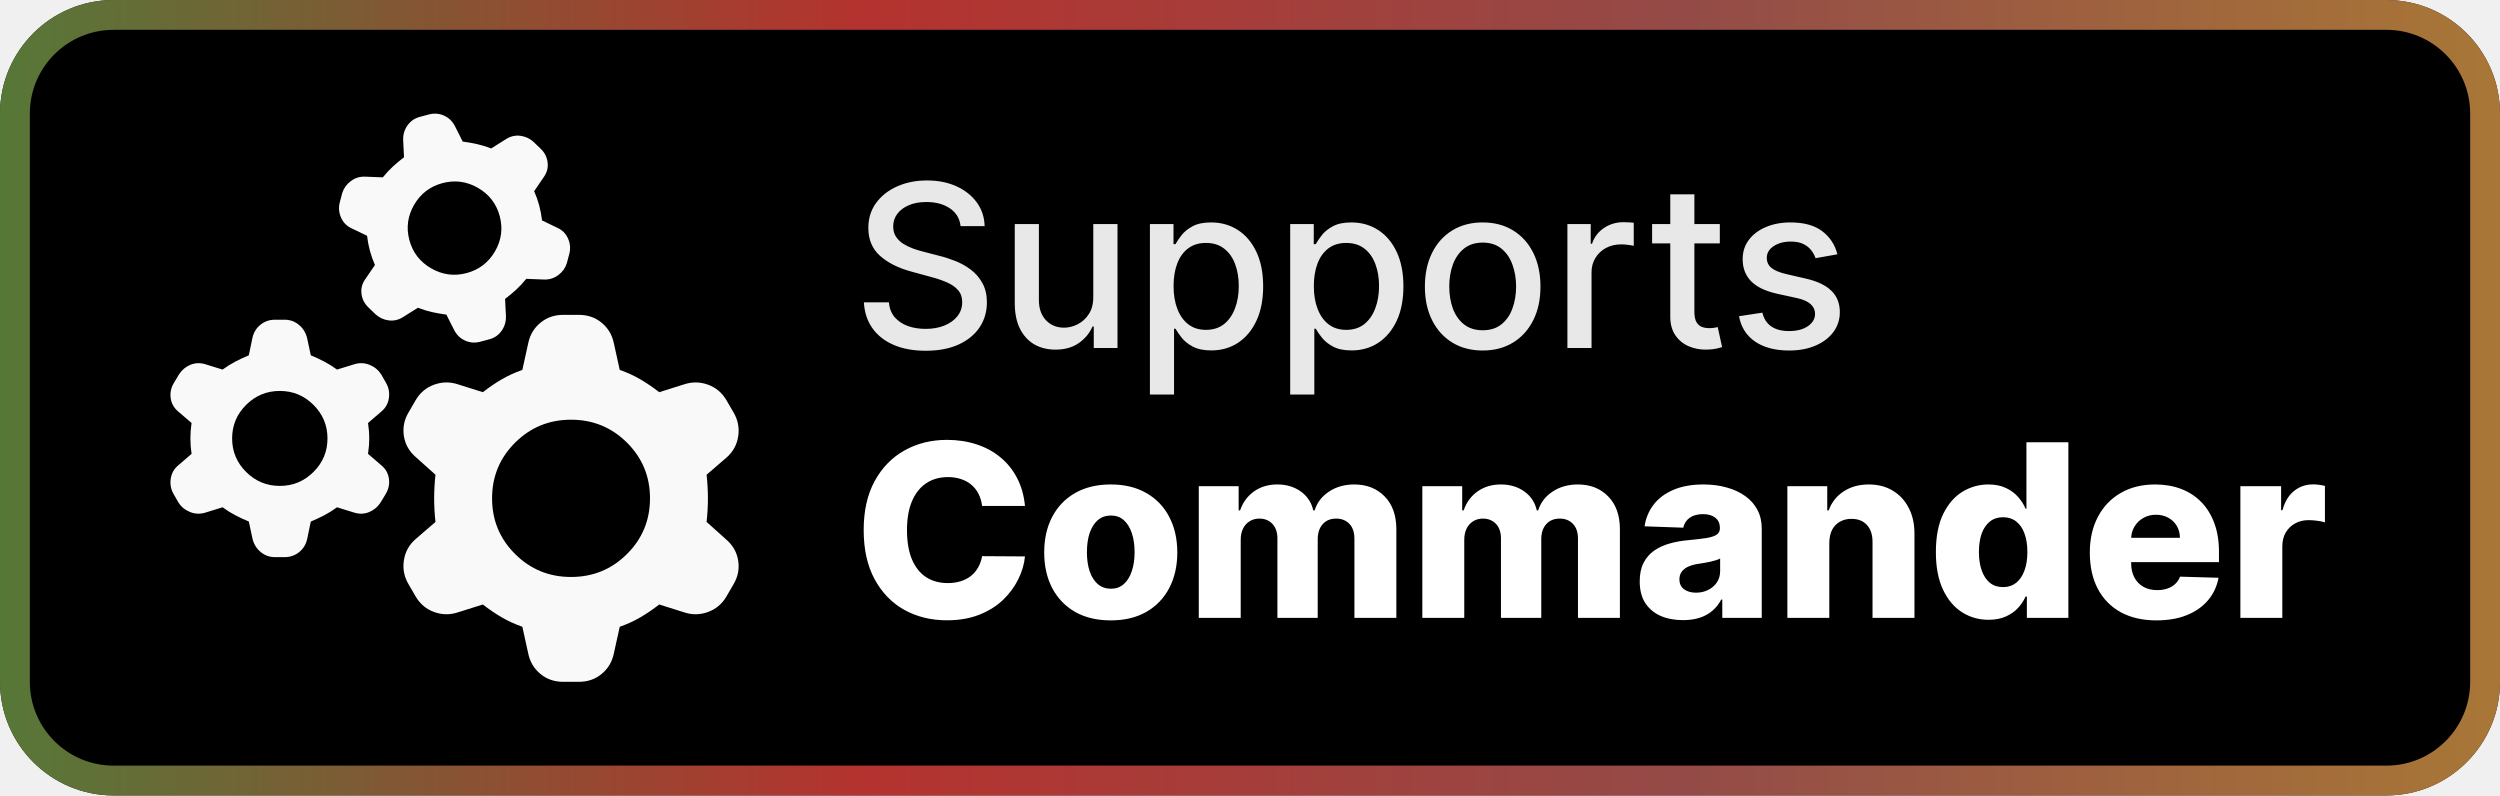
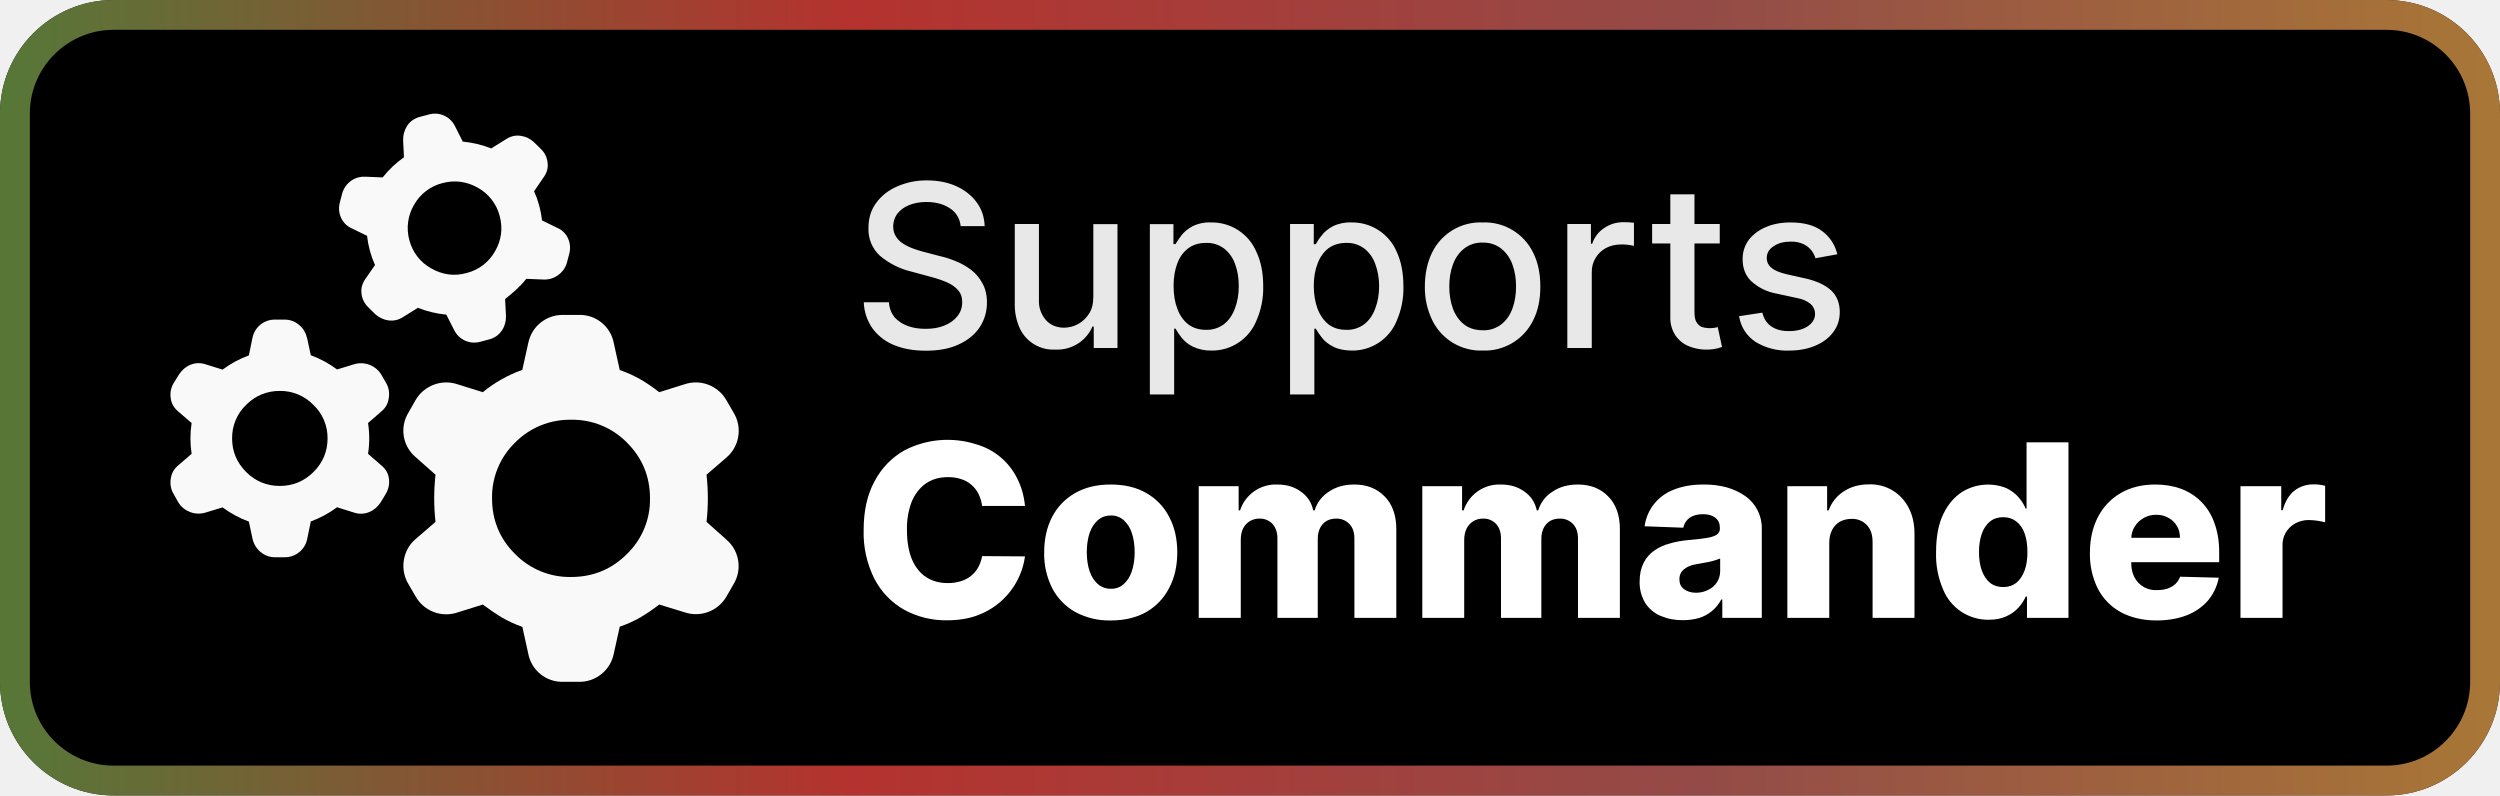
- <svg xmlns="http://www.w3.org/2000/svg" width="176" height="56" viewBox="0 0 176 56" fill="none">
-   <rect width="176" height="56" rx="8" fill="black" />
-   <rect x="1.05" y="1.05" width="173.9" height="53.9" rx="6.95" stroke="url(#paint0_linear_1_50)" stroke-opacity="0.88" stroke-width="2.1" />
-   <g filter="url(#filter0_d_1_50)">
-     <path d="M36.773 44.125C36.248 43.94 35.762 43.718 35.314 43.456C34.866 43.195 34.426 42.895 33.994 42.556L32.233 43.11C31.677 43.295 31.121 43.287 30.566 43.087C30.01 42.887 29.577 42.526 29.268 42.003L28.759 41.126C28.45 40.604 28.342 40.042 28.434 39.443C28.527 38.843 28.805 38.343 29.268 37.943L30.658 36.744C30.596 36.19 30.565 35.637 30.565 35.083C30.565 34.53 30.596 33.976 30.658 33.422L29.268 32.177C28.805 31.777 28.527 31.285 28.434 30.701C28.342 30.116 28.45 29.563 28.759 29.04L29.268 28.163C29.577 27.641 30.009 27.279 30.566 27.079C31.121 26.88 31.677 26.872 32.233 27.056L33.994 27.61C34.426 27.272 34.866 26.972 35.314 26.71C35.762 26.449 36.248 26.226 36.773 26.041L37.19 24.15C37.314 23.566 37.599 23.089 38.047 22.72C38.495 22.351 39.028 22.166 39.645 22.166H40.757C41.375 22.166 41.907 22.351 42.355 22.72C42.803 23.089 43.089 23.566 43.212 24.15L43.629 26.041C44.154 26.226 44.641 26.449 45.088 26.71C45.536 26.972 45.976 27.272 46.409 27.61L48.169 27.056C48.725 26.872 49.281 26.88 49.837 27.079C50.393 27.279 50.825 27.641 51.134 28.163L51.644 29.04C51.952 29.563 52.06 30.124 51.968 30.724C51.876 31.323 51.598 31.823 51.134 32.223L49.744 33.422C49.806 33.976 49.837 34.53 49.837 35.083C49.837 35.637 49.806 36.19 49.744 36.744L51.134 37.989C51.597 38.389 51.875 38.881 51.968 39.466C52.06 40.05 51.952 40.604 51.644 41.126L51.134 42.003C50.825 42.526 50.393 42.887 49.837 43.087C49.281 43.287 48.725 43.295 48.169 43.11L46.409 42.556C45.976 42.895 45.536 43.195 45.088 43.456C44.641 43.718 44.154 43.94 43.629 44.125L43.212 46.016C43.089 46.601 42.803 47.077 42.355 47.446C41.907 47.816 41.375 48 40.757 48H39.645C39.028 48 38.495 47.816 38.047 47.446C37.599 47.077 37.313 46.601 37.19 46.016L36.773 44.125ZM40.201 40.619C41.745 40.619 43.058 40.081 44.139 39.004C45.22 37.928 45.76 36.621 45.76 35.083C45.76 33.545 45.22 32.239 44.139 31.162C43.058 30.086 41.745 29.547 40.201 29.547C38.657 29.547 37.345 30.086 36.264 31.162C35.183 32.239 34.642 33.545 34.642 35.083C34.642 36.621 35.183 37.928 36.264 39.004C37.345 40.081 38.657 40.619 40.201 40.619Z" fill="#F9F9F9" />
-     <path d="M17.516 36.716C17.18 36.576 16.866 36.43 16.572 36.277C16.278 36.124 15.977 35.936 15.67 35.713L14.453 36.089C14.089 36.2 13.732 36.186 13.383 36.047C13.033 35.908 12.76 35.685 12.564 35.378L12.229 34.793C12.033 34.459 11.963 34.097 12.019 33.707C12.075 33.317 12.256 32.996 12.564 32.746L13.487 31.952C13.432 31.59 13.404 31.227 13.404 30.865C13.404 30.503 13.432 30.141 13.487 29.779L12.564 28.985C12.256 28.734 12.074 28.421 12.019 28.044C11.963 27.668 12.033 27.313 12.229 26.979L12.606 26.352C12.802 26.046 13.068 25.823 13.403 25.683C13.739 25.544 14.089 25.53 14.453 25.642L15.669 26.018C15.977 25.795 16.278 25.607 16.572 25.454C16.866 25.3 17.18 25.154 17.516 25.015L17.768 23.803C17.852 23.413 18.041 23.1 18.334 22.863C18.628 22.626 18.971 22.508 19.363 22.508H20.034C20.426 22.508 20.768 22.633 21.062 22.884C21.356 23.134 21.545 23.455 21.629 23.845L21.881 25.015C22.216 25.154 22.531 25.3 22.825 25.454C23.118 25.607 23.419 25.795 23.727 26.018L24.944 25.642C25.308 25.53 25.664 25.544 26.014 25.683C26.364 25.823 26.637 26.046 26.832 26.352L27.168 26.937C27.364 27.271 27.434 27.634 27.378 28.024C27.322 28.414 27.14 28.734 26.832 28.985L25.909 29.779C25.965 30.141 25.993 30.503 25.993 30.865C25.993 31.227 25.965 31.59 25.909 31.952L26.832 32.746C27.14 32.996 27.322 33.31 27.378 33.686C27.434 34.062 27.364 34.417 27.168 34.752L26.791 35.378C26.595 35.685 26.329 35.908 25.993 36.047C25.657 36.186 25.308 36.2 24.944 36.089L23.727 35.713C23.419 35.936 23.118 36.124 22.825 36.277C22.531 36.43 22.216 36.576 21.881 36.716L21.629 37.928C21.545 38.318 21.356 38.631 21.062 38.868C20.769 39.105 20.426 39.223 20.034 39.223H19.363C18.971 39.223 18.628 39.098 18.334 38.847C18.041 38.596 17.852 38.276 17.768 37.886L17.516 36.716ZM19.698 34.208C20.622 34.208 21.412 33.881 22.069 33.226C22.727 32.572 23.055 31.785 23.055 30.865C23.055 29.946 22.727 29.159 22.069 28.504C21.412 27.849 20.622 27.522 19.698 27.522C18.775 27.522 17.985 27.849 17.327 28.504C16.67 29.159 16.341 29.946 16.341 30.865C16.341 31.785 16.67 32.572 17.327 33.226C17.985 33.881 18.775 34.208 19.698 34.208Z" fill="#F9F9F9" />
-     <path d="M29.553 8.229C29.182 8.328 28.889 8.533 28.675 8.845C28.461 9.156 28.363 9.507 28.384 9.898L28.443 11.069C28.161 11.286 27.9 11.504 27.661 11.723C27.422 11.943 27.185 12.197 26.95 12.486L25.702 12.437C25.329 12.423 24.995 12.527 24.699 12.747C24.404 12.967 24.202 13.247 24.095 13.587L23.926 14.226C23.826 14.592 23.852 14.952 24.004 15.307C24.156 15.663 24.41 15.92 24.766 16.08L25.842 16.598C25.882 16.955 25.947 17.305 26.04 17.648C26.132 17.991 26.251 18.327 26.396 18.656L25.724 19.641C25.496 19.956 25.404 20.299 25.447 20.669C25.49 21.039 25.647 21.358 25.917 21.625L26.434 22.123C26.698 22.364 27.006 22.508 27.36 22.555C27.713 22.602 28.048 22.527 28.364 22.329L29.42 21.666C29.769 21.799 30.101 21.901 30.419 21.972C30.736 22.043 31.071 22.102 31.424 22.149L31.972 23.233C32.15 23.581 32.409 23.83 32.748 23.98C33.086 24.13 33.441 24.156 33.812 24.057L34.447 23.887C34.818 23.788 35.111 23.583 35.325 23.271C35.54 22.959 35.637 22.608 35.617 22.218L35.557 21.046C35.84 20.829 36.1 20.612 36.339 20.392C36.579 20.173 36.816 19.919 37.05 19.63L38.298 19.679C38.671 19.692 39.005 19.589 39.301 19.369C39.597 19.149 39.798 18.869 39.905 18.529L40.074 17.89C40.174 17.524 40.148 17.163 39.996 16.808C39.844 16.453 39.59 16.196 39.234 16.036L38.158 15.518C38.119 15.16 38.053 14.81 37.961 14.467C37.868 14.125 37.75 13.789 37.604 13.46L38.276 12.475C38.504 12.16 38.596 11.817 38.553 11.447C38.511 11.076 38.354 10.758 38.083 10.491L37.566 9.992C37.302 9.752 36.994 9.608 36.641 9.561C36.287 9.514 35.952 9.589 35.636 9.786L34.58 10.45C34.231 10.317 33.899 10.214 33.582 10.144C33.264 10.073 32.929 10.014 32.576 9.967L32.029 8.883C31.85 8.535 31.591 8.286 31.253 8.136C30.914 7.986 30.56 7.96 30.189 8.059L29.553 8.229ZM31.148 12.892C32.023 12.659 32.854 12.769 33.644 13.223C34.433 13.677 34.945 14.339 35.179 15.21C35.413 16.08 35.303 16.909 34.847 17.695C34.391 18.481 33.726 18.99 32.852 19.224C31.978 19.457 31.146 19.346 30.357 18.893C29.567 18.439 29.055 17.777 28.821 16.906C28.587 16.036 28.698 15.207 29.153 14.421C29.609 13.635 30.274 13.126 31.148 12.892Z" fill="#F9F9F9" />
+ <svg xmlns="http://www.w3.org/2000/svg" width="176" height="56" fill="none">
+   <rect width="176" height="56" fill="#000" rx="8" />
+   <rect width="173.9" height="53.9" x="1.05" y="1.05" stroke="url(#a)" stroke-opacity=".88" stroke-width="2.1" rx="6.95" />
+   <g fill="#F9F9F9" filter="url(#b)">
+     <path d="M36.77 44.13a8.44 8.44 0 0 1-1.46-.67c-.44-.27-.88-.57-1.32-.9l-1.76.55a2.48 2.48 0 0 1-2.96-1.1l-.51-.88a2.48 2.48 0 0 1-.33-1.69c.1-.6.37-1.1.84-1.5l1.39-1.2a14.98 14.98 0 0 1 0-3.32l-1.4-1.24a2.43 2.43 0 0 1-.5-3.14l.5-.88a2.5 2.5 0 0 1 2.97-1.1l1.76.55a9.28 9.28 0 0 1 2.78-1.57l.42-1.89a2.46 2.46 0 0 1 2.46-1.98h1.1a2.43 2.43 0 0 1 2.46 1.98l.42 1.9c.52.18 1.01.4 1.46.66.45.26.89.56 1.32.9l1.76-.55a2.48 2.48 0 0 1 2.96 1.1l.51.88a2.47 2.47 0 0 1-.51 3.18l-1.39 1.2a15 15 0 0 1 0 3.32l1.4 1.25a2.45 2.45 0 0 1 .5 3.14l-.5.87a2.48 2.48 0 0 1-2.96 1.1l-1.77-.54a14 14 0 0 1-1.32.9c-.45.26-.94.48-1.46.66l-.42 1.9A2.46 2.46 0 0 1 40.76 48h-1.11a2.43 2.43 0 0 1-2.46-1.98l-.42-1.9Zm3.43-3.51c1.55 0 2.86-.54 3.94-1.62a5.33 5.33 0 0 0 1.62-3.92c0-1.53-.54-2.84-1.62-3.92a5.37 5.37 0 0 0-3.94-1.61 5.4 5.4 0 0 0-3.94 1.61 5.33 5.33 0 0 0-1.62 3.92c0 1.54.54 2.85 1.62 3.92a5.37 5.37 0 0 0 3.94 1.62Zm-22.68-3.9a7.29 7.29 0 0 1-1.85-1l-1.22.37a1.68 1.68 0 0 1-1.89-.71l-.33-.59c-.2-.33-.27-.7-.21-1.08.05-.4.24-.71.54-.96l.93-.8a7.13 7.13 0 0 1 0-2.17l-.93-.8c-.3-.25-.49-.56-.54-.94-.06-.37.01-.73.2-1.06l.39-.63c.2-.3.46-.53.8-.67a1.5 1.5 0 0 1 1.04-.04l1.22.38a7.33 7.33 0 0 1 1.85-1l.25-1.22a1.6 1.6 0 0 1 1.6-1.3h.66c.4 0 .74.13 1.03.38.3.25.48.57.57.96l.25 1.17a7.33 7.33 0 0 1 1.85 1l1.21-.37a1.68 1.68 0 0 1 1.89.71l.34.59c.2.33.26.7.2 1.08-.05.4-.23.71-.54.96l-.92.8a7.11 7.11 0 0 1 0 2.17l.92.8c.31.25.5.56.55.94.05.37-.02.73-.21 1.06l-.38.63c-.2.3-.46.53-.8.67a1.5 1.5 0 0 1-1.05.04l-1.21-.38a7.35 7.35 0 0 1-1.85 1l-.25 1.22a1.6 1.6 0 0 1-1.6 1.3h-.67c-.39 0-.73-.13-1.03-.38a1.7 1.7 0 0 1-.56-.96l-.25-1.17Zm2.18-2.51c.92 0 1.71-.33 2.37-.98.66-.66.99-1.45.99-2.36a3.2 3.2 0 0 0-1-2.37 3.24 3.24 0 0 0-2.36-.98c-.92 0-1.72.33-2.37.98a3.21 3.21 0 0 0-.99 2.37c0 .91.33 1.7.99 2.36.65.65 1.45.98 2.37.98Zm9.85-25.98c-.37.1-.66.3-.88.61-.2.32-.3.67-.29 1.06l.06 1.17a7.17 7.17 0 0 0-1.5 1.42l-1.24-.05a1.6 1.6 0 0 0-1.6 1.15l-.17.64c-.1.36-.08.72.07 1.08.16.35.41.61.77.77l1.07.52a6.98 6.98 0 0 0 .56 2.06l-.68.98c-.22.32-.32.66-.27 1.03.04.37.2.69.47.96l.51.5c.27.23.58.38.93.43.35.04.69-.03 1-.23l1.06-.66a7.23 7.23 0 0 0 2 .48l.55 1.08a1.57 1.57 0 0 0 1.84.83l.64-.17c.37-.1.66-.3.88-.62.21-.31.3-.66.29-1.05l-.06-1.17c.28-.22.54-.44.78-.66.24-.22.48-.47.71-.76l1.25.05a1.64 1.64 0 0 0 1.6-1.15l.17-.64c.1-.37.08-.73-.07-1.08a1.45 1.45 0 0 0-.77-.77l-1.07-.52a6.98 6.98 0 0 0-.56-2.06l.68-.99c.22-.31.32-.65.27-1.02-.04-.37-.2-.7-.47-.96l-.51-.5a1.67 1.67 0 0 0-.93-.43c-.35-.05-.69.03-1 .23l-1.06.66a7.21 7.21 0 0 0-2-.48l-.55-1.09a1.57 1.57 0 0 0-1.84-.82l-.64.17Zm1.6 4.66c.87-.23 1.7-.12 2.5.33a3.2 3.2 0 0 1 1.53 1.99c.23.87.12 1.7-.33 2.48a3.17 3.17 0 0 1-2 1.53c-.87.24-1.7.13-2.5-.33a3.16 3.16 0 0 1-1.53-1.98 3.2 3.2 0 0 1 .33-2.49 3.17 3.17 0 0 1 2-1.53Z" />
  </g>
-   <g filter="url(#filter1_d_1_50)">
-     <path d="M67.625 15.92C67.564 15.383 67.314 14.966 66.875 14.67C66.436 14.371 65.883 14.222 65.216 14.222C64.739 14.222 64.326 14.297 63.977 14.449C63.629 14.597 63.358 14.801 63.165 15.062C62.975 15.32 62.881 15.614 62.881 15.943C62.881 16.22 62.945 16.458 63.074 16.659C63.206 16.86 63.379 17.028 63.591 17.165C63.807 17.297 64.038 17.409 64.284 17.5C64.53 17.587 64.767 17.659 64.994 17.716L66.131 18.011C66.502 18.102 66.883 18.225 67.273 18.381C67.663 18.536 68.025 18.741 68.358 18.994C68.691 19.248 68.96 19.562 69.165 19.938C69.373 20.312 69.477 20.761 69.477 21.284C69.477 21.943 69.307 22.528 68.966 23.04C68.629 23.551 68.138 23.954 67.494 24.25C66.854 24.545 66.079 24.693 65.17 24.693C64.299 24.693 63.545 24.555 62.909 24.278C62.273 24.002 61.775 23.61 61.415 23.102C61.055 22.591 60.856 21.985 60.818 21.284H62.58C62.614 21.704 62.75 22.055 62.989 22.335C63.231 22.612 63.54 22.818 63.915 22.954C64.293 23.087 64.708 23.153 65.159 23.153C65.655 23.153 66.097 23.076 66.483 22.92C66.873 22.761 67.18 22.542 67.403 22.261C67.627 21.977 67.739 21.646 67.739 21.267C67.739 20.922 67.64 20.64 67.443 20.42C67.25 20.201 66.987 20.019 66.653 19.875C66.324 19.731 65.951 19.604 65.534 19.494L64.159 19.119C63.227 18.866 62.489 18.492 61.943 18C61.401 17.508 61.131 16.856 61.131 16.045C61.131 15.375 61.312 14.79 61.676 14.29C62.04 13.79 62.532 13.402 63.153 13.125C63.775 12.845 64.475 12.704 65.256 12.704C66.043 12.704 66.739 12.843 67.341 13.119C67.947 13.396 68.424 13.777 68.773 14.261C69.121 14.742 69.303 15.295 69.318 15.92H67.625ZM76.967 20.881V15.773H78.672V24.5H77.001V22.989H76.91C76.71 23.454 76.388 23.843 75.945 24.153C75.505 24.46 74.958 24.614 74.302 24.614C73.742 24.614 73.246 24.491 72.814 24.244C72.386 23.994 72.049 23.625 71.802 23.136C71.56 22.648 71.439 22.044 71.439 21.324V15.773H73.138V21.119C73.138 21.714 73.302 22.188 73.632 22.54C73.962 22.892 74.39 23.068 74.916 23.068C75.234 23.068 75.551 22.989 75.865 22.829C76.183 22.67 76.447 22.43 76.655 22.108C76.867 21.786 76.971 21.377 76.967 20.881ZM80.954 27.773V15.773H82.614V17.188H82.756C82.854 17.006 82.996 16.795 83.182 16.557C83.367 16.318 83.625 16.11 83.954 15.932C84.284 15.75 84.72 15.659 85.261 15.659C85.966 15.659 86.595 15.837 87.148 16.193C87.701 16.549 88.134 17.062 88.449 17.733C88.767 18.403 88.926 19.21 88.926 20.153C88.926 21.097 88.769 21.905 88.454 22.579C88.14 23.25 87.708 23.767 87.159 24.131C86.61 24.491 85.983 24.67 85.278 24.67C84.748 24.67 84.314 24.581 83.977 24.403C83.644 24.225 83.383 24.017 83.193 23.778C83.004 23.54 82.858 23.328 82.756 23.142H82.653V27.773H80.954ZM82.619 20.136C82.619 20.75 82.708 21.288 82.886 21.75C83.064 22.212 83.322 22.574 83.659 22.835C83.996 23.093 84.409 23.222 84.898 23.222C85.405 23.222 85.829 23.087 86.17 22.818C86.511 22.545 86.769 22.176 86.943 21.71C87.121 21.244 87.21 20.72 87.21 20.136C87.21 19.561 87.123 19.044 86.949 18.585C86.778 18.127 86.521 17.765 86.176 17.5C85.835 17.235 85.409 17.102 84.898 17.102C84.405 17.102 83.989 17.229 83.648 17.483C83.311 17.737 83.055 18.091 82.881 18.545C82.706 19 82.619 19.53 82.619 20.136ZM90.829 27.773V15.773H92.489V17.188H92.631C92.729 17.006 92.871 16.795 93.057 16.557C93.242 16.318 93.5 16.11 93.829 15.932C94.159 15.75 94.595 15.659 95.136 15.659C95.841 15.659 96.47 15.837 97.023 16.193C97.576 16.549 98.009 17.062 98.324 17.733C98.642 18.403 98.801 19.21 98.801 20.153C98.801 21.097 98.644 21.905 98.329 22.579C98.015 23.25 97.583 23.767 97.034 24.131C96.485 24.491 95.858 24.67 95.153 24.67C94.623 24.67 94.189 24.581 93.852 24.403C93.519 24.225 93.258 24.017 93.068 23.778C92.879 23.54 92.733 23.328 92.631 23.142H92.528V27.773H90.829ZM92.494 20.136C92.494 20.75 92.583 21.288 92.761 21.75C92.939 22.212 93.197 22.574 93.534 22.835C93.871 23.093 94.284 23.222 94.773 23.222C95.28 23.222 95.704 23.087 96.045 22.818C96.386 22.545 96.644 22.176 96.818 21.71C96.996 21.244 97.085 20.72 97.085 20.136C97.085 19.561 96.998 19.044 96.824 18.585C96.653 18.127 96.396 17.765 96.051 17.5C95.71 17.235 95.284 17.102 94.773 17.102C94.28 17.102 93.864 17.229 93.523 17.483C93.186 17.737 92.93 18.091 92.756 18.545C92.581 19 92.494 19.53 92.494 20.136ZM104.381 24.676C103.562 24.676 102.848 24.489 102.239 24.114C101.629 23.739 101.155 23.214 100.818 22.54C100.481 21.866 100.312 21.078 100.312 20.176C100.312 19.271 100.481 18.479 100.818 17.801C101.155 17.123 101.629 16.597 102.239 16.222C102.848 15.847 103.562 15.659 104.381 15.659C105.199 15.659 105.913 15.847 106.523 16.222C107.133 16.597 107.606 17.123 107.943 17.801C108.28 18.479 108.449 19.271 108.449 20.176C108.449 21.078 108.28 21.866 107.943 22.54C107.606 23.214 107.133 23.739 106.523 24.114C105.913 24.489 105.199 24.676 104.381 24.676ZM104.386 23.25C104.917 23.25 105.356 23.11 105.705 22.829C106.053 22.549 106.311 22.176 106.477 21.71C106.648 21.244 106.733 20.731 106.733 20.17C106.733 19.614 106.648 19.102 106.477 18.636C106.311 18.167 106.053 17.79 105.705 17.506C105.356 17.222 104.917 17.079 104.386 17.079C103.852 17.079 103.409 17.222 103.057 17.506C102.708 17.79 102.449 18.167 102.278 18.636C102.112 19.102 102.028 19.614 102.028 20.17C102.028 20.731 102.112 21.244 102.278 21.71C102.449 22.176 102.708 22.549 103.057 22.829C103.409 23.11 103.852 23.25 104.386 23.25ZM110.345 24.5V15.773H111.987V17.159H112.078C112.237 16.689 112.517 16.32 112.919 16.051C113.324 15.778 113.783 15.642 114.294 15.642C114.4 15.642 114.525 15.646 114.669 15.653C114.817 15.661 114.932 15.67 115.016 15.682V17.307C114.947 17.288 114.826 17.267 114.652 17.244C114.478 17.218 114.303 17.204 114.129 17.204C113.728 17.204 113.37 17.29 113.055 17.46C112.745 17.627 112.499 17.86 112.317 18.159C112.135 18.454 112.044 18.792 112.044 19.17V24.5H110.345ZM121.075 15.773V17.136H116.308V15.773H121.075ZM117.587 13.682H119.285V21.938C119.285 22.267 119.335 22.515 119.433 22.682C119.532 22.845 119.659 22.956 119.814 23.017C119.973 23.074 120.145 23.102 120.331 23.102C120.467 23.102 120.587 23.093 120.689 23.074C120.791 23.055 120.871 23.04 120.928 23.028L121.234 24.432C121.136 24.47 120.996 24.508 120.814 24.545C120.632 24.587 120.405 24.61 120.132 24.614C119.685 24.621 119.268 24.542 118.882 24.375C118.496 24.208 118.183 23.951 117.945 23.602C117.706 23.254 117.587 22.816 117.587 22.29V13.682ZM129.354 17.903L127.814 18.176C127.749 17.979 127.647 17.792 127.507 17.614C127.371 17.436 127.185 17.29 126.95 17.176C126.715 17.062 126.422 17.006 126.07 17.006C125.589 17.006 125.187 17.114 124.865 17.329C124.543 17.542 124.382 17.816 124.382 18.153C124.382 18.445 124.49 18.68 124.706 18.858C124.922 19.036 125.27 19.182 125.751 19.295L127.138 19.614C127.941 19.799 128.539 20.085 128.933 20.472C129.327 20.858 129.524 21.36 129.524 21.977C129.524 22.5 129.373 22.966 129.07 23.375C128.77 23.78 128.352 24.099 127.814 24.329C127.28 24.561 126.66 24.676 125.956 24.676C124.979 24.676 124.181 24.468 123.564 24.051C122.946 23.631 122.568 23.034 122.428 22.261L124.07 22.011C124.172 22.439 124.382 22.763 124.7 22.983C125.018 23.199 125.433 23.307 125.945 23.307C126.501 23.307 126.946 23.191 127.28 22.96C127.613 22.725 127.78 22.439 127.78 22.102C127.78 21.829 127.678 21.6 127.473 21.415C127.272 21.229 126.964 21.089 126.547 20.994L125.07 20.67C124.255 20.485 123.653 20.189 123.263 19.784C122.876 19.379 122.683 18.866 122.683 18.244C122.683 17.729 122.827 17.278 123.115 16.892C123.403 16.506 123.801 16.204 124.308 15.989C124.816 15.769 125.397 15.659 126.053 15.659C126.996 15.659 127.738 15.864 128.28 16.273C128.821 16.678 129.179 17.222 129.354 17.903Z" fill="#E8E8E8" />
-     <path d="M72.158 35.616H69.14C69.1 35.306 69.017 35.026 68.892 34.777C68.768 34.527 68.603 34.314 68.397 34.137C68.192 33.96 67.949 33.825 67.667 33.732C67.389 33.636 67.081 33.587 66.743 33.587C66.144 33.587 65.626 33.734 65.192 34.028C64.761 34.322 64.429 34.746 64.196 35.302C63.966 35.857 63.852 36.529 63.852 37.318C63.852 38.139 63.968 38.827 64.202 39.383C64.439 39.934 64.771 40.351 65.198 40.632C65.628 40.91 66.138 41.049 66.725 41.049C67.055 41.049 67.355 41.007 67.625 40.922C67.898 40.838 68.138 40.715 68.343 40.554C68.552 40.389 68.723 40.19 68.856 39.956C68.993 39.719 69.088 39.451 69.14 39.153L72.158 39.172C72.106 39.719 71.947 40.258 71.681 40.789C71.42 41.321 71.06 41.806 70.601 42.244C70.142 42.679 69.583 43.025 68.923 43.283C68.267 43.54 67.514 43.669 66.665 43.669C65.546 43.669 64.544 43.423 63.658 42.932C62.777 42.438 62.081 41.717 61.57 40.771C61.059 39.825 60.803 38.675 60.803 37.318C60.803 35.958 61.062 34.805 61.582 33.859C62.101 32.913 62.803 32.195 63.688 31.704C64.574 31.213 65.566 30.967 66.665 30.967C67.413 30.967 68.106 31.072 68.742 31.281C69.377 31.486 69.937 31.788 70.42 32.187C70.903 32.581 71.295 33.066 71.597 33.642C71.899 34.217 72.086 34.875 72.158 35.616ZM78.197 43.675C77.223 43.675 76.386 43.476 75.685 43.077C74.989 42.675 74.452 42.115 74.074 41.399C73.699 40.679 73.512 39.844 73.512 38.894C73.512 37.94 73.699 37.105 74.074 36.389C74.452 35.668 74.989 35.109 75.685 34.71C76.386 34.308 77.223 34.106 78.197 34.106C79.171 34.106 80.006 34.308 80.702 34.71C81.402 35.109 81.94 35.668 82.314 36.389C82.692 37.105 82.882 37.94 82.882 38.894C82.882 39.844 82.692 40.679 82.314 41.399C81.94 42.115 81.402 42.675 80.702 43.077C80.006 43.476 79.171 43.675 78.197 43.675ZM78.215 41.447C78.569 41.447 78.869 41.339 79.114 41.121C79.36 40.904 79.547 40.602 79.676 40.216C79.809 39.83 79.875 39.383 79.875 38.876C79.875 38.361 79.809 37.91 79.676 37.523C79.547 37.137 79.36 36.835 79.114 36.618C78.869 36.401 78.569 36.292 78.215 36.292C77.849 36.292 77.539 36.401 77.285 36.618C77.036 36.835 76.844 37.137 76.712 37.523C76.583 37.91 76.519 38.361 76.519 38.876C76.519 39.383 76.583 39.83 76.712 40.216C76.844 40.602 77.036 40.904 77.285 41.121C77.539 41.339 77.849 41.447 78.215 41.447ZM84.394 43.5V34.227H87.201V35.93H87.303C87.497 35.366 87.823 34.922 88.281 34.596C88.74 34.27 89.288 34.106 89.924 34.106C90.567 34.106 91.119 34.272 91.578 34.602C92.037 34.932 92.328 35.374 92.453 35.93H92.55C92.723 35.378 93.061 34.938 93.564 34.608C94.067 34.273 94.66 34.106 95.345 34.106C96.222 34.106 96.934 34.388 97.482 34.952C98.029 35.511 98.303 36.28 98.303 37.258V43.5H95.351V37.934C95.351 37.471 95.232 37.119 94.995 36.877C94.757 36.632 94.449 36.509 94.071 36.509C93.664 36.509 93.344 36.642 93.111 36.908C92.882 37.169 92.767 37.521 92.767 37.964V43.5H89.93V37.904C89.93 37.473 89.813 37.133 89.579 36.883C89.346 36.634 89.038 36.509 88.656 36.509C88.398 36.509 88.171 36.572 87.974 36.696C87.776 36.817 87.621 36.99 87.509 37.215C87.4 37.441 87.346 37.706 87.346 38.012V43.5H84.394ZM100.132 43.5V34.227H102.939V35.93H103.042C103.235 35.366 103.561 34.922 104.02 34.596C104.479 34.27 105.026 34.106 105.662 34.106C106.306 34.106 106.857 34.272 107.316 34.602C107.775 34.932 108.067 35.374 108.191 35.93H108.288C108.461 35.378 108.799 34.938 109.302 34.608C109.805 34.273 110.399 34.106 111.083 34.106C111.96 34.106 112.673 34.388 113.22 34.952C113.767 35.511 114.041 36.28 114.041 37.258V43.5H111.089V37.934C111.089 37.471 110.97 37.119 110.733 36.877C110.495 36.632 110.188 36.509 109.809 36.509C109.403 36.509 109.083 36.642 108.849 36.908C108.62 37.169 108.505 37.521 108.505 37.964V43.5H105.668V37.904C105.668 37.473 105.551 37.133 105.318 36.883C105.084 36.634 104.776 36.509 104.394 36.509C104.136 36.509 103.909 36.572 103.712 36.696C103.515 36.817 103.36 36.99 103.247 37.215C103.138 37.441 103.084 37.706 103.084 38.012V43.5H100.132ZM118.484 43.657C117.893 43.657 117.367 43.558 116.909 43.361C116.454 43.16 116.094 42.858 115.828 42.456C115.566 42.049 115.436 41.54 115.436 40.928C115.436 40.413 115.526 39.978 115.707 39.624C115.888 39.27 116.138 38.982 116.456 38.761C116.774 38.54 117.14 38.373 117.555 38.26C117.969 38.143 118.412 38.065 118.883 38.025C119.41 37.976 119.835 37.926 120.156 37.874C120.478 37.817 120.712 37.739 120.857 37.638C121.006 37.533 121.08 37.387 121.08 37.197V37.167C121.08 36.857 120.973 36.618 120.76 36.449C120.547 36.28 120.259 36.195 119.897 36.195C119.507 36.195 119.193 36.28 118.955 36.449C118.718 36.618 118.567 36.851 118.502 37.149L115.78 37.053C115.86 36.489 116.067 35.986 116.402 35.543C116.74 35.097 117.202 34.746 117.79 34.493C118.382 34.235 119.092 34.106 119.921 34.106C120.513 34.106 121.058 34.177 121.557 34.318C122.056 34.455 122.491 34.656 122.861 34.922C123.231 35.183 123.517 35.505 123.718 35.887C123.924 36.27 124.026 36.706 124.026 37.197V43.5H121.249V42.208H121.177C121.012 42.522 120.8 42.788 120.543 43.005C120.289 43.222 119.989 43.385 119.643 43.494C119.301 43.603 118.915 43.657 118.484 43.657ZM119.396 41.725C119.714 41.725 120 41.661 120.253 41.532C120.511 41.403 120.716 41.226 120.869 41.001C121.022 40.771 121.098 40.506 121.098 40.204V39.322C121.014 39.367 120.911 39.407 120.79 39.443C120.674 39.479 120.545 39.514 120.404 39.546C120.263 39.578 120.118 39.606 119.969 39.63C119.82 39.654 119.678 39.677 119.541 39.697C119.263 39.741 119.026 39.809 118.828 39.902C118.635 39.995 118.486 40.115 118.382 40.264C118.281 40.409 118.231 40.582 118.231 40.783C118.231 41.089 118.339 41.323 118.557 41.484C118.778 41.645 119.058 41.725 119.396 41.725ZM128.783 38.212V43.5H125.831V34.227H128.638V35.93H128.741C128.946 35.362 129.296 34.917 129.791 34.596C130.286 34.27 130.876 34.106 131.56 34.106C132.212 34.106 132.778 34.253 133.257 34.547C133.74 34.837 134.114 35.243 134.379 35.767C134.649 36.286 134.782 36.894 134.778 37.59V43.5H131.826V38.169C131.83 37.654 131.699 37.252 131.433 36.962C131.172 36.672 130.808 36.527 130.341 36.527C130.031 36.527 129.757 36.596 129.52 36.733C129.286 36.865 129.105 37.057 128.976 37.306C128.852 37.556 128.787 37.858 128.783 38.212ZM139.992 43.633C139.308 43.633 138.686 43.456 138.127 43.102C137.567 42.747 137.121 42.216 136.787 41.508C136.453 40.8 136.286 39.92 136.286 38.87C136.286 37.779 136.459 36.882 136.805 36.177C137.151 35.473 137.604 34.952 138.163 34.614C138.727 34.276 139.332 34.106 139.98 34.106C140.467 34.106 140.884 34.191 141.23 34.36C141.576 34.525 141.862 34.738 142.087 35C142.313 35.262 142.484 35.533 142.6 35.815H142.661V31.136H145.613V43.5H142.691V41.997H142.6C142.476 42.282 142.298 42.55 142.069 42.8C141.84 43.049 141.552 43.251 141.206 43.403C140.864 43.556 140.459 43.633 139.992 43.633ZM141.019 41.333C141.377 41.333 141.683 41.232 141.936 41.031C142.19 40.826 142.385 40.538 142.522 40.168C142.659 39.797 142.727 39.363 142.727 38.864C142.727 38.356 142.659 37.92 142.522 37.554C142.389 37.187 142.194 36.906 141.936 36.708C141.683 36.511 141.377 36.413 141.019 36.413C140.652 36.413 140.342 36.513 140.089 36.715C139.835 36.916 139.642 37.199 139.509 37.566C139.381 37.932 139.316 38.365 139.316 38.864C139.316 39.363 139.383 39.797 139.515 40.168C139.648 40.538 139.839 40.826 140.089 41.031C140.342 41.232 140.652 41.333 141.019 41.333ZM151.814 43.675C150.844 43.675 150.007 43.484 149.303 43.102C148.602 42.715 148.063 42.166 147.685 41.453C147.311 40.737 147.123 39.886 147.123 38.9C147.123 37.942 147.313 37.105 147.691 36.389C148.069 35.668 148.602 35.109 149.291 34.71C149.979 34.308 150.79 34.106 151.724 34.106C152.384 34.106 152.987 34.209 153.535 34.414C154.082 34.62 154.555 34.923 154.953 35.326C155.352 35.728 155.662 36.225 155.883 36.817C156.104 37.405 156.215 38.079 156.215 38.84V39.576H148.156V37.861H153.468C153.464 37.548 153.39 37.268 153.245 37.022C153.1 36.777 152.901 36.586 152.647 36.449C152.398 36.308 152.11 36.238 151.784 36.238C151.454 36.238 151.158 36.312 150.897 36.461C150.635 36.606 150.428 36.805 150.275 37.059C150.122 37.308 150.041 37.592 150.033 37.91V39.654C150.033 40.033 150.108 40.365 150.257 40.651C150.406 40.932 150.617 41.152 150.89 41.309C151.164 41.465 151.49 41.544 151.868 41.544C152.13 41.544 152.368 41.508 152.581 41.435C152.794 41.363 152.977 41.256 153.13 41.115C153.283 40.974 153.398 40.801 153.474 40.596L156.185 40.675C156.072 41.282 155.825 41.812 155.442 42.262C155.064 42.709 154.567 43.057 153.951 43.307C153.335 43.552 152.623 43.675 151.814 43.675ZM157.723 43.5V34.227H160.59V35.918H160.687C160.856 35.306 161.132 34.851 161.514 34.553C161.896 34.251 162.341 34.1 162.848 34.1C162.985 34.1 163.126 34.111 163.271 34.131C163.416 34.147 163.55 34.173 163.675 34.209V36.775C163.534 36.727 163.349 36.688 163.12 36.66C162.894 36.632 162.693 36.618 162.516 36.618C162.166 36.618 161.85 36.696 161.568 36.853C161.291 37.006 161.071 37.222 160.91 37.499C160.753 37.773 160.675 38.095 160.675 38.465V43.5H157.723Z" fill="white" />
+   <g filter="url(#c)">
+     <path fill="#E8E8E8" d="M67.63 15.92a1.66 1.66 0 0 0-.75-1.25c-.44-.3-1-.45-1.66-.45-.48 0-.9.08-1.24.23a1.9 1.9 0 0 0-.82.61c-.18.26-.28.55-.28.88 0 .28.07.52.2.72.13.2.3.37.51.5.22.14.45.25.7.34.24.09.48.16.7.22l1.14.3c.37.08.75.2 1.14.36.4.16.75.36 1.09.61.33.26.6.57.8.95.21.37.32.82.32 1.34a3.1 3.1 0 0 1-.51 1.76c-.34.51-.83.91-1.48 1.21-.64.3-1.41.44-2.32.44-.87 0-1.62-.14-2.26-.41a3.48 3.48 0 0 1-1.5-1.18 3.4 3.4 0 0 1-.6-1.82h1.77c.03.42.17.77.4 1.06.25.27.56.48.93.61.38.14.8.2 1.25.2.5 0 .94-.07 1.32-.23.4-.16.7-.38.92-.66.23-.28.34-.61.34-1 0-.34-.1-.62-.3-.84-.19-.22-.45-.4-.79-.55-.33-.14-.7-.27-1.12-.38l-1.37-.37A5.35 5.35 0 0 1 61.94 18a2.51 2.51 0 0 1-.8-1.95c0-.68.17-1.26.54-1.76.36-.5.85-.89 1.47-1.16a5.06 5.06 0 0 1 2.1-.43c.8 0 1.49.14 2.1.42.6.28 1.07.66 1.42 1.14.35.48.53 1.04.55 1.66h-1.7Zm9.34 4.96v-5.1h1.7v8.72H77v-1.51h-.09a2.7 2.7 0 0 1-2.61 1.62 2.6 2.6 0 0 1-2.5-1.48 4.06 4.06 0 0 1-.36-1.8v-5.56h1.7v5.35a2 2 0 0 0 .5 1.42c.32.35.75.53 1.28.53a2.08 2.08 0 0 0 1.73-.96c.22-.32.32-.73.32-1.23Zm3.98 6.9v-12h1.66v1.4h.15c.1-.17.24-.38.42-.62.19-.24.44-.45.77-.63a2.7 2.7 0 0 1 1.31-.27 3.4 3.4 0 0 1 3.19 2.07c.32.67.48 1.48.48 2.42a5.7 5.7 0 0 1-.48 2.43 3.36 3.36 0 0 1-3.18 2.1 2.9 2.9 0 0 1-1.3-.28 2.35 2.35 0 0 1-.78-.62 4.72 4.72 0 0 1-.43-.64h-.1v4.63h-1.7Zm1.67-7.64c0 .61.09 1.15.27 1.61.17.46.43.82.77 1.09.34.25.75.38 1.24.38a2 2 0 0 0 1.27-.4c.34-.27.6-.64.77-1.11.18-.47.27-.99.27-1.57 0-.58-.09-1.1-.26-1.55a2.37 2.37 0 0 0-.77-1.09 2 2 0 0 0-1.28-.4c-.5 0-.91.13-1.25.38-.34.26-.6.61-.77 1.07-.17.45-.26.98-.26 1.59Zm8.2 7.63v-12h1.67v1.42h.14c.1-.18.24-.4.43-.63.18-.24.44-.45.77-.63a2.7 2.7 0 0 1 1.3-.27 3.4 3.4 0 0 1 3.2 2.07c.31.67.47 1.48.47 2.42a5.7 5.7 0 0 1-.47 2.43 3.36 3.36 0 0 1-3.18 2.1c-.53-.01-.96-.1-1.3-.28-.33-.17-.6-.38-.78-.62a4.72 4.72 0 0 1-.44-.64h-.1v4.63h-1.7Zm1.67-7.63c0 .61.1 1.15.27 1.61.18.46.44.82.77 1.09.34.25.75.38 1.24.38a2 2 0 0 0 1.28-.4c.34-.27.6-.64.77-1.11.18-.47.27-.99.27-1.57 0-.58-.1-1.1-.27-1.55a2.37 2.37 0 0 0-.77-1.09 2 2 0 0 0-1.28-.4c-.49 0-.9.13-1.25.38-.33.26-.59.61-.76 1.07-.18.45-.27.98-.27 1.59Zm11.9 4.54a3.8 3.8 0 0 1-3.56-2.14 5.22 5.22 0 0 1-.52-2.36c0-.9.17-1.7.5-2.38a3.78 3.78 0 0 1 3.57-2.14 3.78 3.78 0 0 1 3.56 2.14c.34.68.5 1.47.5 2.38 0 .9-.16 1.69-.5 2.36a3.79 3.79 0 0 1-3.56 2.14Zm0-1.43a2 2 0 0 0 1.31-.42c.35-.28.61-.65.78-1.12.17-.47.25-.98.25-1.54s-.08-1.07-.25-1.53a2.5 2.5 0 0 0-.78-1.13 2.02 2.02 0 0 0-1.31-.43 2 2 0 0 0-1.33.43 2.5 2.5 0 0 0-.78 1.13c-.17.46-.25.97-.25 1.53s.08 1.07.25 1.54c.17.47.43.84.78 1.12.35.28.8.42 1.33.42Zm5.95 1.25v-8.73H112v1.39h.09c.16-.47.44-.84.84-1.1.4-.28.86-.42 1.37-.42a7.24 7.24 0 0 1 .73.04v1.63a3.48 3.48 0 0 0-.89-.1c-.4 0-.76.08-1.08.25a1.9 1.9 0 0 0-1 1.71v5.33h-1.7Zm10.73-8.73v1.37h-4.76v-1.37h4.77Zm-3.48-2.09h1.7v8.26c0 .33.04.58.14.74.1.16.23.28.38.34a2 2 0 0 0 .88.06l.24-.05.3 1.4a3.33 3.33 0 0 1-2.35-.06c-.38-.16-.7-.42-.94-.77a2.27 2.27 0 0 1-.35-1.31v-8.6Zm11.76 4.22-1.54.28c-.06-.2-.16-.39-.3-.57a1.52 1.52 0 0 0-.56-.43 2.02 2.02 0 0 0-.88-.17c-.48 0-.88.1-1.2.32-.33.21-.49.49-.49.82 0 .3.11.53.33.7.21.19.56.33 1.04.45l1.39.31c.8.19 1.4.48 1.8.86.39.39.58.89.58 1.5 0 .53-.15 1-.45 1.4-.3.41-.72.73-1.26.96-.53.23-1.15.35-1.85.35a4.2 4.2 0 0 1-2.4-.63c-.61-.42-1-1.02-1.13-1.79l1.64-.25c.1.43.31.75.63.97.32.22.73.33 1.24.33.56 0 1-.12 1.34-.35.33-.23.5-.52.5-.86 0-.27-.1-.5-.3-.69a2 2 0 0 0-.93-.42l-1.48-.32a3.55 3.55 0 0 1-1.8-.89c-.4-.4-.59-.91-.59-1.54 0-.51.15-.96.43-1.35.3-.38.7-.69 1.2-.9.5-.22 1.09-.33 1.74-.33.95 0 1.69.2 2.23.61.54.4.9.95 1.07 1.63Z" />
+     <path fill="#fff" d="M72.16 35.62h-3.02a2.62 2.62 0 0 0-.25-.84 2.04 2.04 0 0 0-1.22-1.05 2.8 2.8 0 0 0-.93-.14c-.6 0-1.11.14-1.55.44-.43.3-.76.72-1 1.27a5.28 5.28 0 0 0-.34 2.02c0 .82.12 1.5.35 2.06.24.55.57.97 1 1.25.43.28.94.42 1.53.42a3 3 0 0 0 .9-.13 2.04 2.04 0 0 0 1.23-.97c.13-.23.23-.5.28-.8l3.02.02a5.17 5.17 0 0 1-3.24 4.11c-.65.26-1.4.39-2.26.39a6.1 6.1 0 0 1-3-.74 5.3 5.3 0 0 1-2.09-2.16 7.18 7.18 0 0 1-.77-3.45c0-1.36.26-2.52.78-3.46a5.33 5.33 0 0 1 2.1-2.16 6.61 6.61 0 0 1 5.05-.42 4.63 4.63 0 0 1 2.86 2.36c.3.58.5 1.24.57 1.98Zm6.04 8.06a5 5 0 0 1-2.51-.6 4.1 4.1 0 0 1-1.62-1.68 5.36 5.36 0 0 1-.56-2.5c0-.96.19-1.8.56-2.51a4.1 4.1 0 0 1 1.62-1.68c.7-.4 1.53-.6 2.5-.6.98 0 1.82.2 2.51.6.7.4 1.24.96 1.61 1.68.38.71.57 1.55.57 2.5s-.19 1.79-.57 2.5a4.07 4.07 0 0 1-1.6 1.69c-.7.4-1.54.6-2.51.6Zm.01-2.23c.36 0 .66-.11.9-.33.25-.22.44-.52.57-.9.13-.39.2-.84.2-1.34 0-.52-.07-.97-.2-1.36a2.04 2.04 0 0 0-.57-.9 1.3 1.3 0 0 0-.9-.33c-.36 0-.67.11-.92.33-.25.22-.45.52-.58.9-.13.39-.2.84-.2 1.36 0 .5.07.95.2 1.34.13.38.33.68.58.9.25.22.56.33.92.33Zm6.18 2.05v-9.27h2.81v1.7h.1a2.64 2.64 0 0 1 2.62-1.82c.65 0 1.2.16 1.66.5.46.32.75.76.87 1.32h.1c.17-.55.51-1 1.01-1.32.5-.34 1.1-.5 1.78-.5.88 0 1.6.28 2.14.84.55.56.82 1.33.82 2.3v6.25h-2.95v-5.57c0-.46-.12-.81-.36-1.05a1.23 1.23 0 0 0-.92-.37c-.4 0-.73.13-.96.4-.23.26-.34.61-.34 1.05v5.54h-2.84v-5.6c0-.43-.12-.77-.35-1.02a1.2 1.2 0 0 0-.92-.37 1.25 1.25 0 0 0-1.15.7c-.11.23-.16.5-.16.8v5.49h-2.96Zm15.74 0v-9.27h2.8v1.7h.11a2.64 2.64 0 0 1 2.62-1.82c.65 0 1.2.16 1.66.5.46.32.75.76.87 1.32h.1c.17-.55.5-1 1.01-1.32.5-.34 1.1-.5 1.78-.5.88 0 1.6.28 2.14.84.55.56.82 1.33.82 2.3v6.25h-2.95v-5.57c0-.46-.12-.81-.36-1.05a1.23 1.23 0 0 0-.92-.37c-.4 0-.73.13-.96.4-.23.26-.34.61-.34 1.05v5.54h-2.84v-5.6c0-.43-.12-.77-.35-1.02a1.2 1.2 0 0 0-.93-.37 1.25 1.25 0 0 0-1.14.7c-.11.23-.17.5-.17.8v5.49h-2.95Zm18.35.16a3.9 3.9 0 0 1-1.57-.3 2.4 2.4 0 0 1-1.08-.9 2.8 2.8 0 0 1-.4-1.53c0-.52.1-.95.28-1.3.18-.36.43-.65.75-.87.31-.22.68-.39 1.1-.5.4-.12.85-.2 1.32-.24.53-.04.95-.1 1.28-.15.32-.05.55-.13.7-.23a.5.5 0 0 0 .22-.44v-.03c0-.31-.1-.55-.32-.72-.21-.17-.5-.25-.86-.25-.4 0-.7.08-.95.25-.23.17-.38.4-.45.7l-2.72-.1a3.2 3.2 0 0 1 2.01-2.56c.6-.25 1.3-.38 2.13-.38a6 6 0 0 1 1.64.2c.5.14.93.35 1.3.61a2.73 2.73 0 0 1 1.17 2.28v6.3h-2.78v-1.3h-.07a2.64 2.64 0 0 1-1.54 1.3c-.34.1-.72.16-1.16.16Zm.92-1.93c.31 0 .6-.07.85-.2a1.44 1.44 0 0 0 .85-1.33v-.88a5.16 5.16 0 0 1-1.13.3l-.43.08c-.28.04-.51.1-.71.2-.2.1-.34.22-.45.36a.88.88 0 0 0-.15.52c0 .3.1.54.33.7.22.16.5.25.84.25Zm9.38-3.52v5.29h-2.95v-9.27h2.8v1.7h.11a2.6 2.6 0 0 1 1.05-1.33c.5-.33 1.09-.5 1.77-.5a3 3 0 0 1 2.82 1.67c.27.52.4 1.12.4 1.82v5.91h-2.95v-5.33c0-.52-.13-.92-.4-1.2a1.4 1.4 0 0 0-1.09-.44c-.3 0-.58.07-.82.2-.23.14-.42.33-.54.58-.13.25-.2.55-.2.9ZM140 43.63a3.41 3.41 0 0 1-3.2-2.12 6.1 6.1 0 0 1-.5-2.64c0-1.1.17-1.99.52-2.7.34-.7.8-1.22 1.35-1.56a3.47 3.47 0 0 1 3.07-.25c.35.17.63.38.86.64a3 3 0 0 1 .51.81h.06v-4.67h2.95V43.5h-2.92V42h-.09c-.12.28-.3.55-.53.8-.23.25-.52.45-.86.6-.35.16-.75.23-1.22.23Zm1.03-2.3c.36 0 .66-.1.92-.3.25-.2.44-.5.58-.86.14-.37.2-.8.2-1.3 0-.51-.06-.95-.2-1.32a1.8 1.8 0 0 0-.58-.84c-.26-.2-.56-.3-.92-.3-.37 0-.68.1-.93.3-.25.2-.45.49-.58.86-.13.36-.2.8-.2 1.3s.07.93.2 1.3c.14.37.33.66.58.86.25.2.56.3.93.3Zm10.8 2.35c-.98 0-1.81-.2-2.52-.58a3.96 3.96 0 0 1-1.62-1.65 5.45 5.45 0 0 1-.56-2.55c0-.96.2-1.8.57-2.51a4.1 4.1 0 0 1 1.6-1.68c.69-.4 1.5-.6 2.43-.6.66 0 1.27.1 1.81.3a3.89 3.89 0 0 1 2.35 2.4c.22.6.34 1.27.34 2.03v.74h-8.06v-1.72h5.3c0-.31-.07-.6-.22-.84a1.52 1.52 0 0 0-.6-.57 1.72 1.72 0 0 0-.86-.21 1.76 1.76 0 0 0-1.5.82c-.16.25-.24.53-.25.85v1.74c0 .38.08.71.23 1a1.67 1.67 0 0 0 1.61.89c.26 0 .5-.03.71-.1.21-.08.4-.18.55-.32.15-.15.27-.32.34-.52l2.72.07a3.54 3.54 0 0 1-.75 1.6 3.8 3.8 0 0 1-1.49 1.04c-.61.24-1.33.37-2.14.37Zm5.9-.18v-9.27h2.87v1.69h.1c.17-.61.44-1.07.82-1.37.39-.3.83-.45 1.34-.45a3.06 3.06 0 0 1 .83.1v2.57a4.95 4.95 0 0 0-1.16-.16 2 2 0 0 0-.95.24 1.72 1.72 0 0 0-.89 1.62v5.03h-2.96Z" />
  </g>
  <defs>
-     <filter id="filter0_d_1_50" x="6.286" y="2.286" width="51.429" height="51.429" filterUnits="userSpaceOnUse" color-interpolation-filters="sRGB">
+     <filter id="b" width="51.43" height="51.43" x="6.29" y="2.29" color-interpolation-filters="sRGB" filterUnits="userSpaceOnUse">
      <feFlood flood-opacity="0" result="BackgroundImageFix" />
-       <feColorMatrix in="SourceAlpha" type="matrix" values="0 0 0 0 0 0 0 0 0 0 0 0 0 0 0 0 0 0 127 0" result="hardAlpha" />
+       <feColorMatrix in="SourceAlpha" result="hardAlpha" values="0 0 0 0 0 0 0 0 0 0 0 0 0 0 0 0 0 0 127 0" />
      <feOffset />
-       <feGaussianBlur stdDeviation="2.857" />
+       <feGaussianBlur stdDeviation="2.86" />
      <feComposite in2="hardAlpha" operator="out" />
-       <feColorMatrix type="matrix" values="0 0 0 0 0 0 0 0 0 0 0 0 0 0 0 0 0 0 0.25 0" />
-       <feBlend mode="normal" in2="BackgroundImageFix" result="effect1_dropShadow_1_50" />
-       <feBlend mode="normal" in="SourceGraphic" in2="effect1_dropShadow_1_50" result="shape" />
+       <feColorMatrix values="0 0 0 0 0 0 0 0 0 0 0 0 0 0 0 0 0 0 0.25 0" />
+       <feBlend in2="BackgroundImageFix" result="effect1_dropShadow_1_50" />
+       <feBlend in="SourceGraphic" in2="effect1_dropShadow_1_50" result="shape" />
    </filter>
-     <filter id="filter1_d_1_50" x="54.4" y="3.9" width="115.2" height="48.2" filterUnits="userSpaceOnUse" color-interpolation-filters="sRGB">
+     <filter id="c" width="115.2" height="48.2" x="54.4" y="3.9" color-interpolation-filters="sRGB" filterUnits="userSpaceOnUse">
      <feFlood flood-opacity="0" result="BackgroundImageFix" />
-       <feColorMatrix in="SourceAlpha" type="matrix" values="0 0 0 0 0 0 0 0 0 0 0 0 0 0 0 0 0 0 127 0" result="hardAlpha" />
+       <feColorMatrix in="SourceAlpha" result="hardAlpha" values="0 0 0 0 0 0 0 0 0 0 0 0 0 0 0 0 0 0 127 0" />
      <feOffset />
      <feGaussianBlur stdDeviation="2.8" />
      <feComposite in2="hardAlpha" operator="out" />
-       <feColorMatrix type="matrix" values="0 0 0 0 0 0 0 0 0 0 0 0 0 0 0 0 0 0 0.25 0" />
-       <feBlend mode="normal" in2="BackgroundImageFix" result="effect1_dropShadow_1_50" />
-       <feBlend mode="normal" in="SourceGraphic" in2="effect1_dropShadow_1_50" result="shape" />
+       <feColorMatrix values="0 0 0 0 0 0 0 0 0 0 0 0 0 0 0 0 0 0 0.25 0" />
+       <feBlend in2="BackgroundImageFix" result="effect1_dropShadow_1_50" />
+       <feBlend in="SourceGraphic" in2="effect1_dropShadow_1_50" result="shape" />
    </filter>
-     <linearGradient id="paint0_linear_1_50" x1="0" y1="28" x2="176" y2="28" gradientUnits="userSpaceOnUse">
+     <linearGradient id="a" x1="0" x2="176" y1="28" y2="28" gradientUnits="userSpaceOnUse">
      <stop stop-color="#62883F" />
-       <stop offset="0.345" stop-color="#CD3935" />
-       <stop offset="0.675" stop-color="#A85551" />
+       <stop offset=".34" stop-color="#CD3935" />
+       <stop offset=".68" stop-color="#A85551" />
      <stop offset="1" stop-color="#BF873E" />
    </linearGradient>
  </defs>
</svg>
